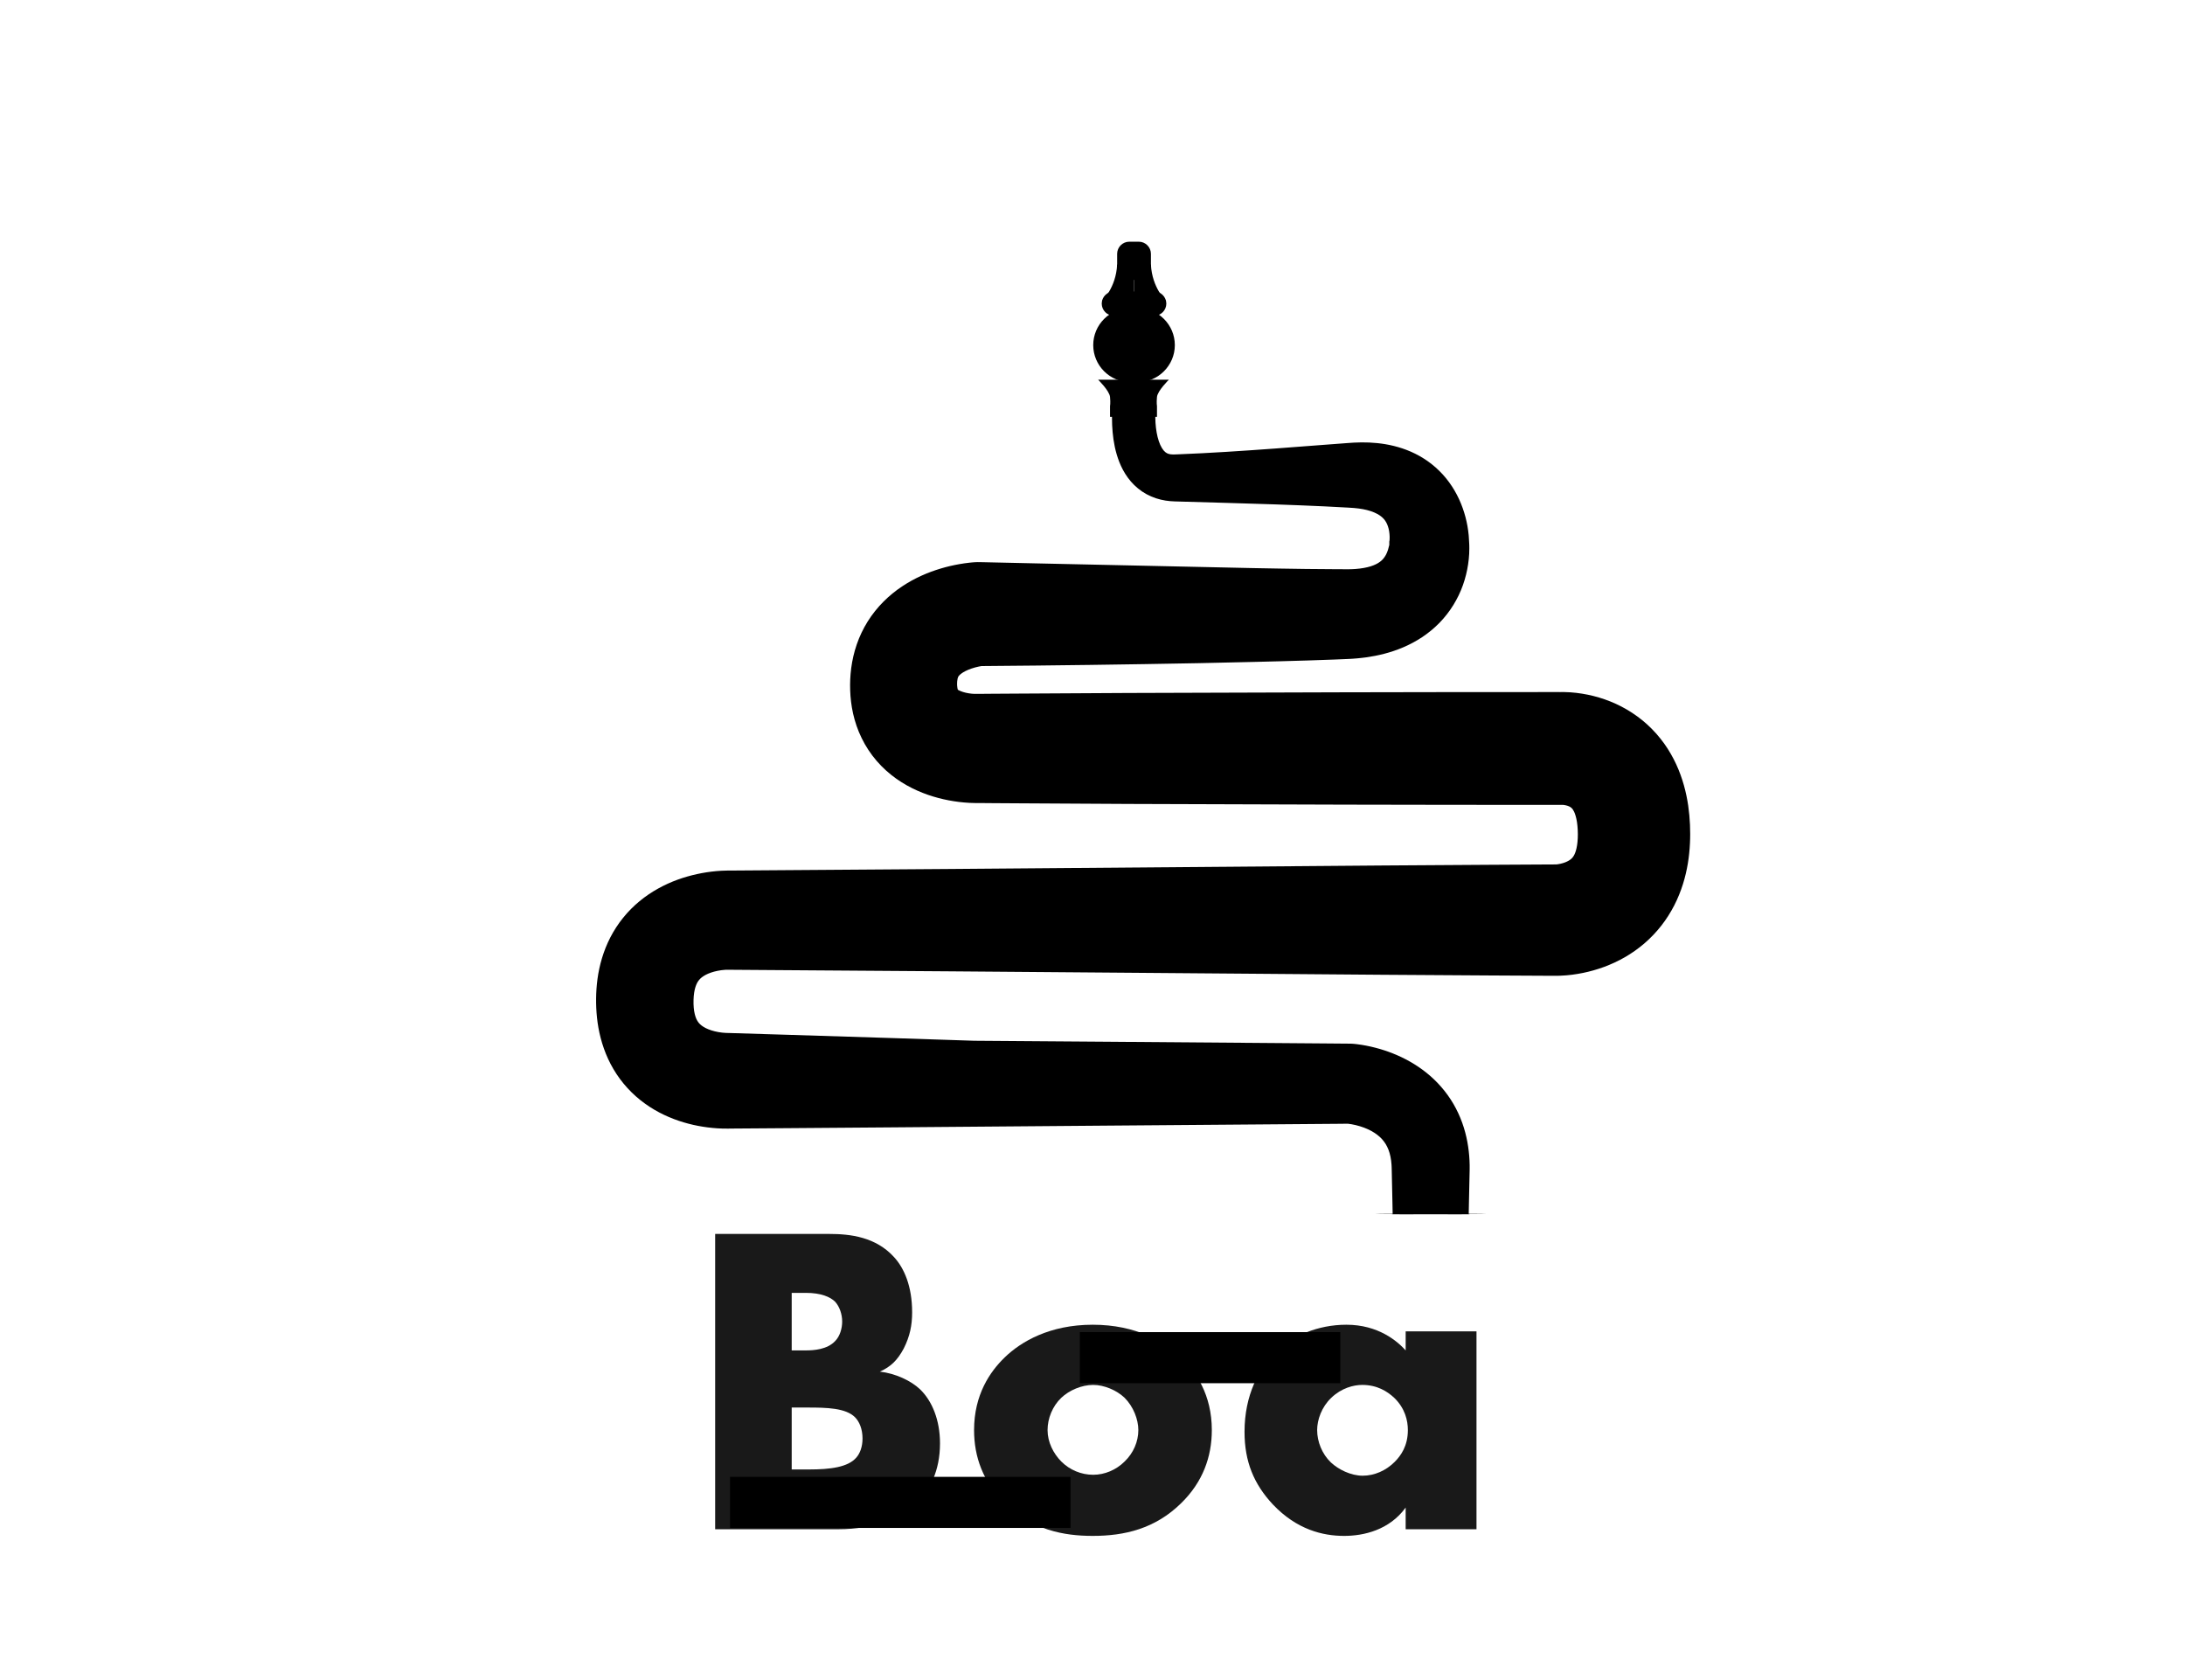
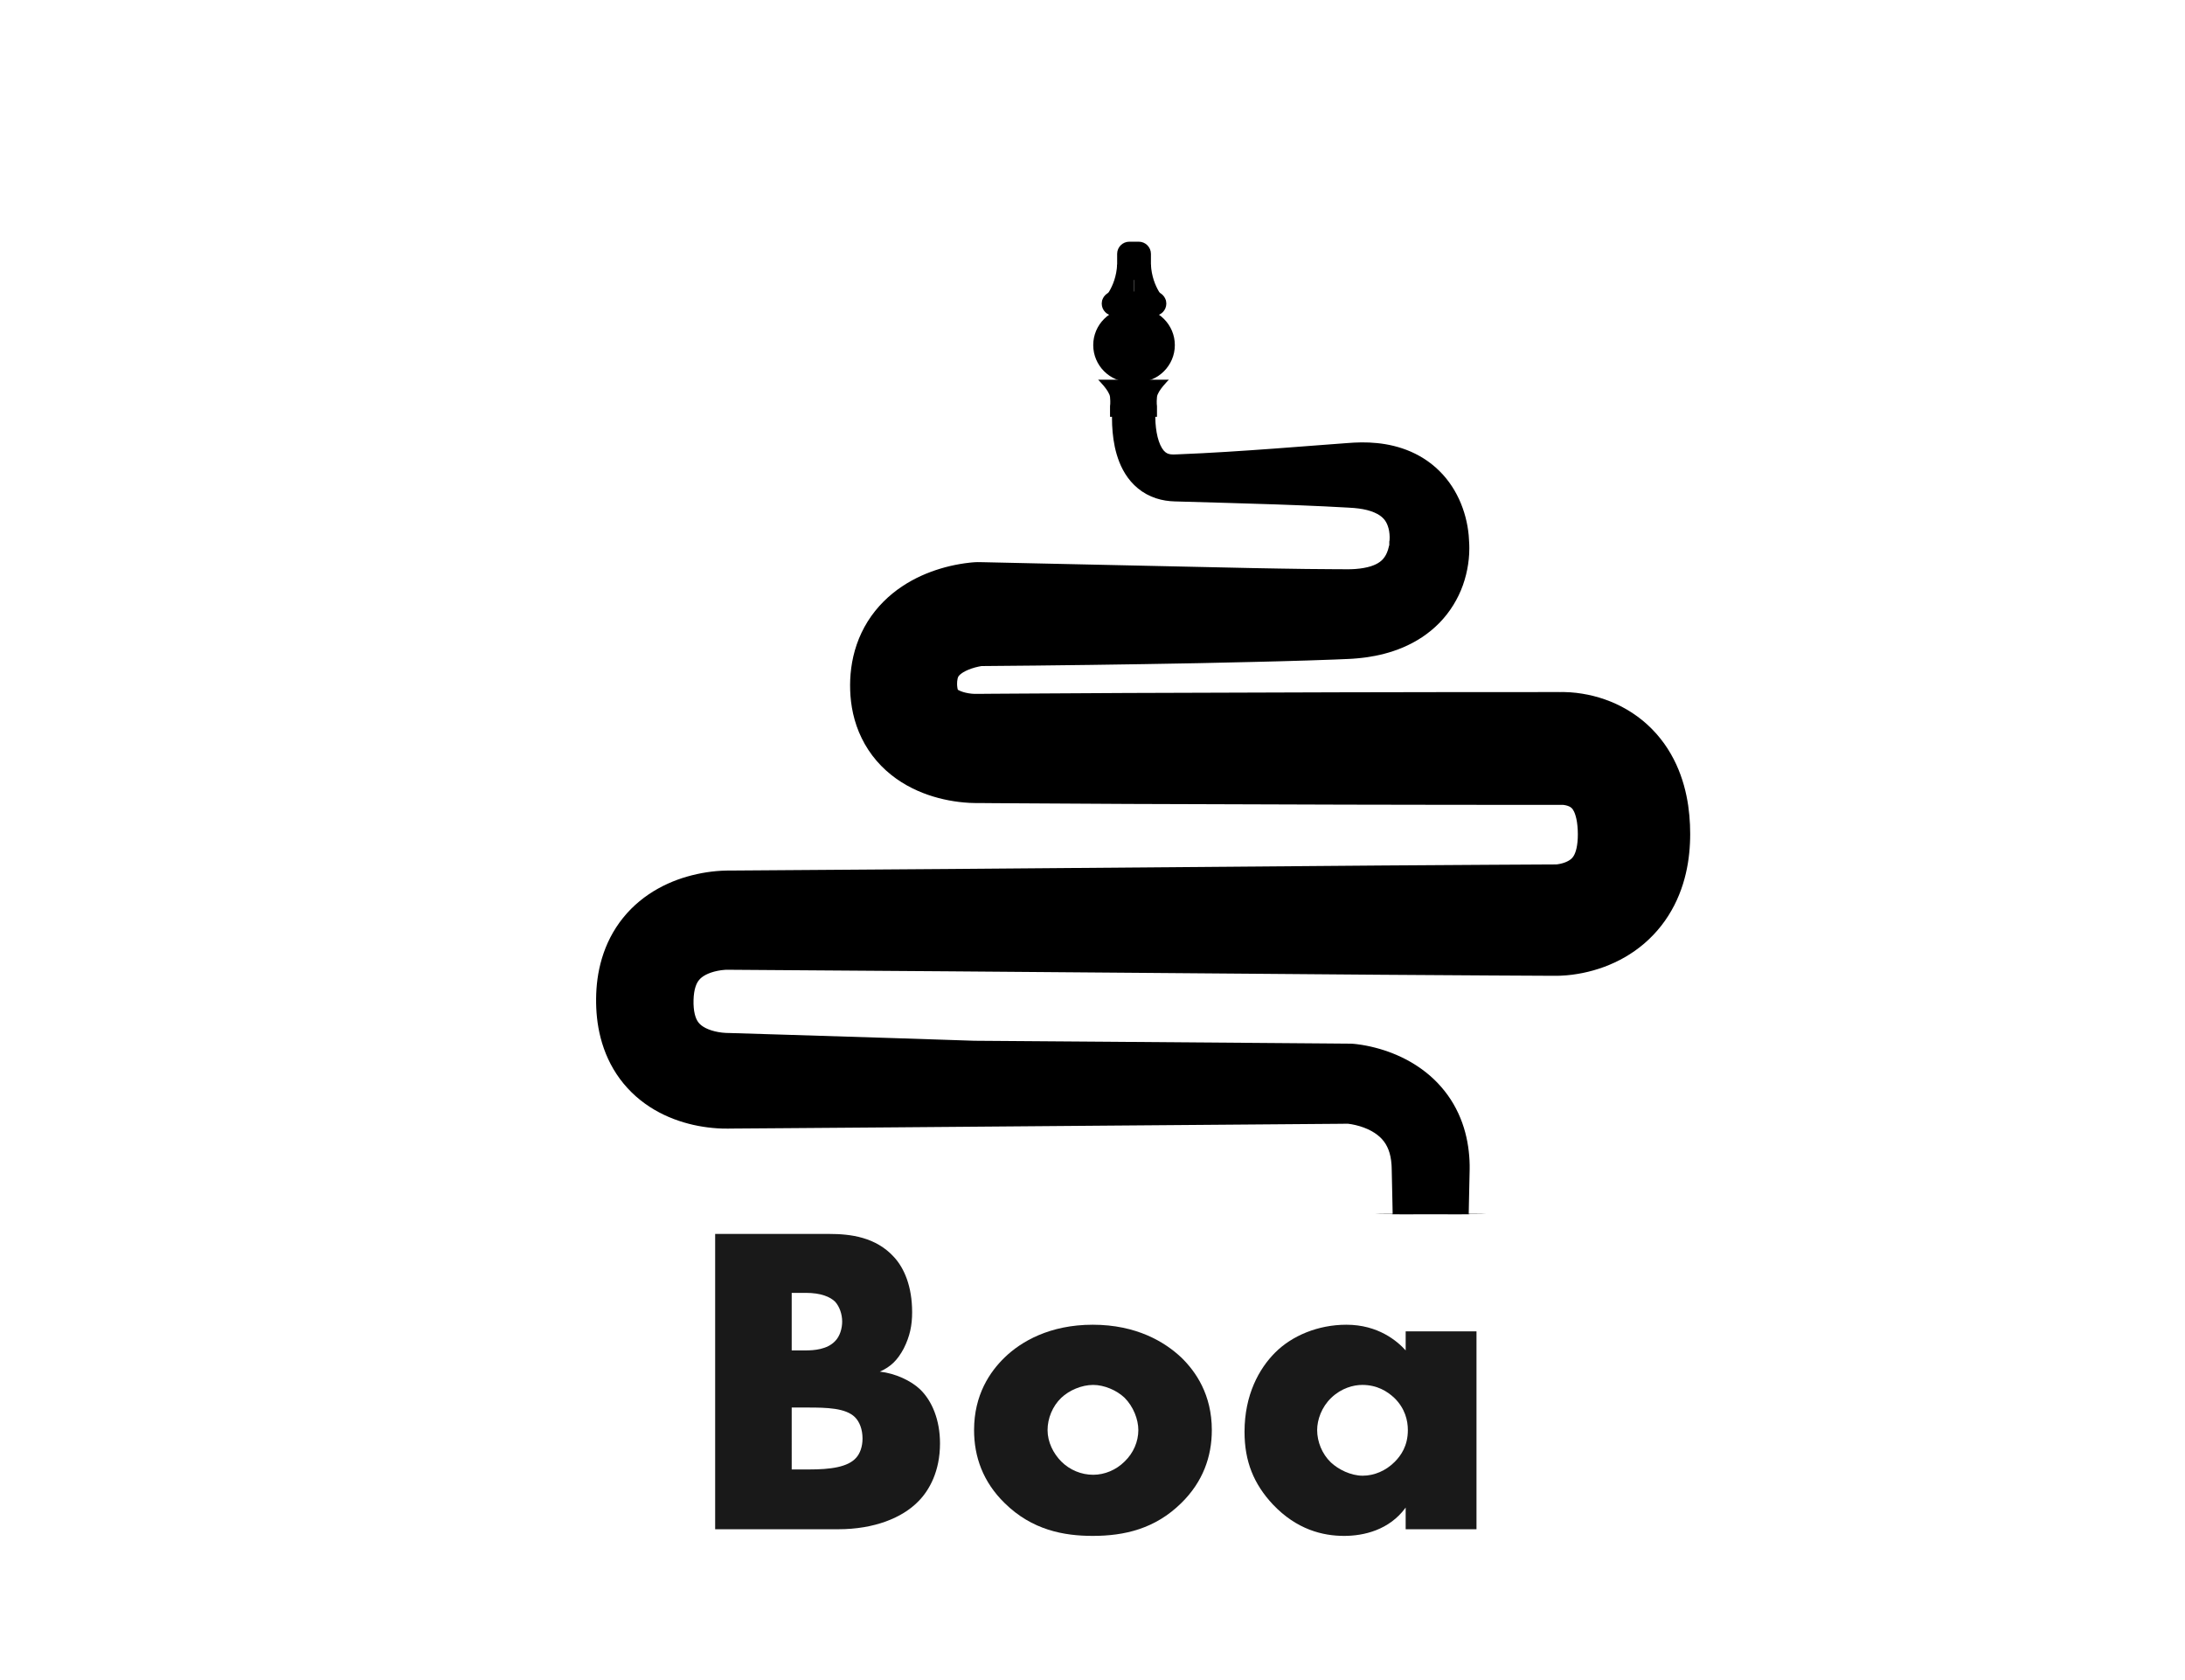
<svg xmlns="http://www.w3.org/2000/svg" xmlns:xlink="http://www.w3.org/1999/xlink" width="513.371pt" height="394.551pt" viewBox="0 0 513.371 394.551" version="1.2" id="svg169">
  <defs id="defs40">
    <g id="g38">
      <symbol overflow="visible" id="glyph0-0" style="overflow:visible">
        <path style="stroke:none" d="" id="path2" />
      </symbol>
      <symbol overflow="visible" id="glyph0-1" style="overflow:visible">
        <path style="stroke:none" d="M 22.047,0 27.969,-39.938 43.984,0 h 7.188 L 67.906,-39.938 73.016,0 H 91 L 80.594,-69.375 H 62.609 l -14.875,37.031 L 33.703,-69.375 H 15.906 L 4.156,0 Z m 0,0" id="path5" />
      </symbol>
      <symbol overflow="visible" id="glyph0-2" style="overflow:visible">
        <path style="stroke:none" d="m 41.703,-42.016 c -1.969,-2.188 -6.453,-6.031 -13.938,-6.031 -6.656,0 -12.797,2.594 -16.734,6.547 -3.75,3.75 -7.188,9.891 -7.188,18.625 0,6.969 2.188,12.266 6.656,17.047 5.625,5.938 11.75,7.391 16.75,7.391 4.578,0 10.609,-1.359 14.453,-6.656 V 0 H 58.344 V -46.484 H 41.703 Z m -10.188,8.109 c 3.531,0 5.922,1.562 7.484,3.016 2.594,2.5 3.219,5.406 3.219,7.594 0,3.75 -1.656,6.031 -3.109,7.484 -2.078,2.078 -4.797,3.234 -7.5,3.234 -2.797,0 -5.719,-1.469 -7.484,-3.125 -2.078,-1.984 -3.219,-4.891 -3.219,-7.594 0,-2.391 1.031,-5.406 3.328,-7.594 2.391,-2.281 5.203,-3.016 7.281,-3.016 z m 0,0" id="path8" />
      </symbol>
      <symbol overflow="visible" id="glyph0-3" style="overflow:visible">
        <path style="stroke:none" d="m 5.719,0 h 16.641 v -22.984 c 0,-2.906 0,-7.391 2.906,-10.188 1.359,-1.359 2.812,-1.672 4.578,-1.672 1.672,0 3.547,0.312 5,1.875 1.875,1.984 2.188,5.516 2.188,9.984 V 0 h 16.625 v -23.812 c 0,-2.297 0.219,-6.141 3.031,-8.844 1.453,-1.359 3.016,-1.875 4.875,-1.875 2.188,0 3.438,0.734 4.375,1.562 1.875,1.766 2.391,5.094 2.391,9.984 V 0 H 84.969 v -30.266 c 0,-3.219 -0.203,-8.734 -4.375,-12.797 -3.844,-3.734 -9.453,-4.25 -12.891,-4.25 -3.125,0 -6.344,0.406 -9.672,2.281 -2.078,1.141 -4.469,3.125 -6.344,6.453 C 50.547,-40.875 48.672,-43.469 45.234,-45.234 42.75,-46.594 39.625,-47.312 36.297,-47.312 c -4.578,0 -9.984,1.656 -13.938,6.438 v -5.609 H 5.719 Z m 0,0" id="path11" />
      </symbol>
      <symbol overflow="visible" id="glyph0-4" style="overflow:visible">
        <path style="stroke:none" d="M 5.719,-75.812 V 0 h 16.641 v -5.094 c 4.688,6.031 10.812,6.656 14.047,6.656 6.656,0 11.953,-2.188 16.328,-6.453 4.672,-4.578 7.484,-11.125 7.484,-18.516 0,-7.891 -3.328,-14.344 -7.594,-18.406 -4.578,-4.359 -10.719,-6.234 -16.438,-6.234 -6.344,0 -10.812,2.812 -13.828,6.031 V -75.812 Z m 26.828,63.234 c -2.703,0 -5.406,-1.25 -7.172,-2.812 -2.188,-1.984 -3.531,-5.094 -3.531,-7.906 0,-2.594 1.453,-5.719 3.109,-7.484 1.875,-1.984 4.484,-3.125 7.594,-3.125 3.547,0 5.938,1.562 7.391,3.016 1.875,1.875 3.219,4.781 3.219,7.906 0,2.391 -1.031,5.094 -3.219,7.281 -2.297,2.281 -5,3.125 -7.391,3.125 z m 0,0" id="path14" />
      </symbol>
      <symbol overflow="visible" id="glyph0-5" style="overflow:visible">
        <path style="stroke:none" d="m 36.188,0 c 8.531,0 15.078,-2.703 18.828,-6.547 2.594,-2.609 5.094,-7.078 5.094,-13.625 0,-5.516 -1.875,-9.984 -4.672,-12.688 -2.188,-2.078 -5.828,-3.75 -9.469,-4.172 2.594,-1.141 4.156,-2.703 5.609,-5.406 1.469,-2.906 1.984,-5.5 1.984,-8.516 0,-6.141 -1.875,-10.406 -4.266,-13 -4.266,-4.688 -10.188,-5.422 -15.188,-5.422 H 7.281 V 0 Z M 25.266,-55.531 h 3.328 c 3.547,0 5.719,0.938 6.875,2.078 1.031,1.141 1.656,2.906 1.656,4.672 0,1.562 -0.516,3.438 -1.656,4.578 -1.875,1.984 -5,2.188 -6.875,2.188 h -3.328 z m 0,26.938 h 3.75 c 4.469,0 8.938,0.094 11.125,2.281 1.047,1.047 1.766,2.812 1.766,5 0,1.969 -0.625,3.531 -1.453,4.469 -1.969,2.281 -6.141,2.797 -11.125,2.797 h -4.062 z m 0,0" id="path17" />
      </symbol>
      <symbol overflow="visible" id="glyph0-6" style="overflow:visible">
        <path style="stroke:none" d="m 31.828,-33.906 c 2.594,0 5.516,1.25 7.375,3.016 2.078,2.078 3.234,5.094 3.234,7.594 0,2.703 -1.156,5.406 -3.234,7.391 -1.969,1.969 -4.672,3.109 -7.375,3.109 -2.812,0 -5.516,-1.141 -7.484,-3.109 -1.875,-1.875 -3.234,-4.578 -3.234,-7.391 0,-2.703 1.141,-5.609 3.234,-7.594 1.859,-1.766 4.781,-3.016 7.484,-3.016 z m 27.875,10.609 c 0,-8.312 -3.75,-13.734 -7.188,-17.062 -3.844,-3.625 -10.5,-7.688 -20.797,-7.688 -10.094,0 -16.844,3.953 -20.688,7.688 -3.438,3.328 -7.188,8.75 -7.188,17.062 0,6.234 2.078,12.172 7.188,17.156 6.438,6.344 13.922,7.703 20.688,7.703 7.484,0 14.672,-1.672 20.797,-7.703 5.094,-4.984 7.188,-10.922 7.188,-17.156 z m 0,0" id="path20" />
      </symbol>
      <symbol overflow="visible" id="glyph0-7" style="overflow:visible">
        <path style="stroke:none" d="m 71.453,-11.031 c 2.906,-2.906 4.781,-5.812 6.344,-9.453 2.078,-4.891 2.797,-9.156 2.797,-13.938 0,-11.344 -4.781,-20.391 -10.703,-26.109 -7.281,-6.969 -17.688,-10.391 -27.562,-10.391 -10.609,0 -20.484,3.734 -27.453,10.5 -6.562,6.344 -10.719,15.703 -10.719,25.484 0,8.516 3.125,17.984 9.781,25.062 5.406,5.812 14.453,11.438 28.906,11.438 6.453,0 12.062,-1.141 18.203,-4.469 L 66.875,3.75 83.406,1.25 Z m -34.641,-16.625 11.031,11.016 c -1.672,0.422 -3.438,0.734 -5.625,0.734 -5.406,0 -10.703,-2.078 -14.031,-5.312 -2.922,-2.812 -5.203,-7.281 -5.203,-12.578 0,-5.094 2.078,-10.297 5.609,-13.938 3.641,-3.75 8.75,-5.719 13.734,-5.719 4.469,0 10.094,1.969 13.828,5.719 3.438,3.438 5.625,8.625 5.625,12.891 0,3.328 -1.047,7.078 -3.234,10.203 l -4.781,-5.203 z m 0,0" id="path23" />
      </symbol>
      <symbol overflow="visible" id="glyph0-8" style="overflow:visible">
        <path style="stroke:none" d="m 5.719,-46.484 v 29.016 c 0,4.469 0.828,8.625 4.375,12.375 5.5,5.922 14.031,6.656 21,6.656 6.344,0 14.359,-0.625 20.078,-6.547 4.156,-4.266 4.469,-8.531 4.469,-12.484 V -46.484 H 39 v 26 c 0,2.078 -0.312,4.469 -2.391,6.547 -1.875,1.766 -3.844,1.984 -5.922,1.984 -1.984,0 -4.172,-0.312 -5.828,-1.781 -2.188,-1.969 -2.5,-4.875 -2.5,-6.75 v -26 z m 0,0" id="path26" />
      </symbol>
      <symbol overflow="visible" id="glyph0-9" style="overflow:visible">
        <path style="stroke:none" d="m 55.016,-21.938 c 0,-5.203 -0.828,-13.312 -7.391,-19.562 -5.5,-5.203 -12.469,-6.344 -17.875,-6.344 -9.156,0 -15.188,3.016 -19.031,6.766 C 6.656,-37.125 3.75,-30.891 3.75,-23.094 c 0,8.844 3.844,14.562 6.859,17.578 5.719,5.719 13.109,7.078 19.234,7.078 10.094,0 15.5,-3.125 18.938,-6.453 3.422,-3.328 4.875,-6.969 5.609,-9.562 h -15.906 c -0.734,1.453 -1.875,2.5 -2.922,3.109 -2.078,1.156 -4.984,1.25 -5.406,1.25 -3.734,0 -5.812,-1.25 -6.859,-2.281 -1.984,-1.984 -2.906,-5.312 -2.906,-7.797 h 34.625 z M 20.906,-29.75 c 0.312,-2.078 1.344,-3.734 2.5,-4.984 1.766,-1.766 3.953,-2.5 6.75,-2.5 1.672,0 4.688,0.312 6.875,2.5 1.234,1.25 2.281,3.219 2.703,4.984 z m 0,0" id="path29" />
      </symbol>
      <symbol overflow="visible" id="glyph0-10" style="overflow:visible">
        <path style="stroke:none" d="m 33.594,-32.859 v -13.625 H 24.125 V -61.781 H 7.484 v 15.297 H 2.188 v 13.625 H 7.484 V 0 H 24.125 v -32.859 z m 0,0" id="path32" />
      </symbol>
      <symbol overflow="visible" id="glyph0-11" style="overflow:visible">
        <path style="stroke:none" d="M 51.688,-46.484 H 5.297 v 13.625 H 24.031 L 2.078,0 H 49.406 V -13.625 H 29.953 Z m 0,0" id="path35" />
      </symbol>
    </g>
  </defs>
  <g id="surface547" transform="translate(-1378.293,-1015.742)">
    <g style="fill:#191919;fill-opacity:1" id="g64">
      <use xlink:href="#glyph0-5" x="1539.039" y="1375.005" id="use58" width="100%" height="100%" />
      <use xlink:href="#glyph0-6" x="1603.311" y="1375.005" id="use60" width="100%" height="100%" />
      <use xlink:href="#glyph0-2" x="1666.855" y="1375.005" id="use62" width="100%" height="100%" />
    </g>
-     <path style="fill:none;stroke:#000000;stroke-width:12;stroke-linecap:butt;stroke-linejoin:miter;stroke-miterlimit:10;stroke-opacity:1" d="M 0.002,3.875e-4 H 80.005" transform="matrix(1,0,0,-1,1549.811,1368.696)" id="path66" />
-     <path style="fill:none;stroke:#000000;stroke-width:12;stroke-linecap:butt;stroke-linejoin:miter;stroke-miterlimit:10;stroke-opacity:1" d="M -5.0625e-4,8.875e-4 H 61.21" transform="matrix(1,0,0,-1,1631.997,1334.696)" id="path68" />
    <path style="fill:#000000;fill-opacity:1;fill-rule:nonzero;stroke:none" d="m 1649.824,1111.613 -0.02,0.199 -0.019,0.273 -0.031,0.582 c -0.016,0.395 -0.023,0.797 -0.016,1.195 0.012,0.801 0.055,1.594 0.148,2.363 0.09,0.766 0.223,1.504 0.391,2.195 0.172,0.684 0.387,1.316 0.633,1.859 0.246,0.539 0.523,0.98 0.793,1.301 0.274,0.316 0.523,0.508 0.77,0.637 0.25,0.125 0.508,0.211 0.871,0.258 0.188,0.023 0.383,0.043 0.617,0.039 0.109,0 0.238,-0.012 0.359,-0.012 l 0.695,-0.023 c 7.516,-0.293 15.125,-0.801 22.723,-1.355 l 11.438,-0.867 5.781,-0.434 1.465,-0.098 c 0.566,-0.027 1.172,-0.051 1.77,-0.055 1.203,-0.01 2.438,0.043 3.703,0.172 2.527,0.258 5.223,0.852 7.918,2.027 1.344,0.594 2.68,1.332 3.945,2.227 0.633,0.449 1.246,0.938 1.84,1.457 0.586,0.523 1.152,1.078 1.684,1.66 2.133,2.344 3.688,5.106 4.672,7.891 0.5,1.395 0.867,2.801 1.121,4.226 0.125,0.715 0.223,1.43 0.293,2.172 0.031,0.371 0.059,0.75 0.074,1.148 0.01,0.199 0.016,0.402 0.02,0.621 v 0.352 0.203 l -0.01,0.121 -0.012,0.215 0.012,-1.328 0.035,0.613 0.016,0.395 c 0,0.246 0.01,0.48 0.01,0.703 0,0.449 -0.012,0.879 -0.031,1.301 -0.043,0.844 -0.133,1.66 -0.254,2.48 -0.246,1.633 -0.641,3.254 -1.211,4.859 -1.129,3.211 -3.043,6.352 -5.547,8.91 -1.254,1.273 -2.633,2.398 -4.07,3.352 -1.438,0.949 -2.93,1.734 -4.418,2.371 -2.984,1.27 -5.938,1.969 -8.75,2.359 -0.352,0.051 -0.703,0.094 -1.051,0.129 -0.348,0.043 -0.695,0.078 -1.039,0.105 -0.34,0.027 -0.688,0.062 -1.027,0.082 l -0.996,0.055 -3.254,0.137 c -2.168,0.09 -4.289,0.148 -6.438,0.223 l -6.391,0.184 -6.379,0.16 -12.734,0.285 -12.723,0.223 c -8.48,0.137 -16.957,0.254 -25.434,0.34 l -12.719,0.117 h -0.469 c 0.211,-0.012 -0.613,0.023 0.457,-0.027 0.039,0 0.043,0 0.031,0 l -0.105,0.016 c -0.199,0.031 -0.48,0.082 -0.754,0.141 -0.555,0.117 -1.125,0.277 -1.648,0.453 -1.051,0.355 -1.906,0.805 -2.41,1.191 -0.258,0.188 -0.426,0.359 -0.543,0.492 -0.113,0.137 -0.168,0.234 -0.207,0.328 -0.039,0.094 -0.074,0.18 -0.109,0.328 -0.039,0.141 -0.074,0.352 -0.102,0.641 -0.016,0.144 -0.016,0.316 -0.023,0.496 v 0.297 c 0.012,0.098 0.01,0.207 0.016,0.301 0.031,0.379 0.086,0.656 0.133,0.824 0.059,0.16 0.09,0.223 0.102,0.211 0.01,0 -0.012,-0.062 -0.024,-0.086 -0.01,-0.027 0,-0.016 0.105,0.039 0.098,0.059 0.281,0.16 0.566,0.27 0.551,0.231 1.508,0.48 2.519,0.578 0.246,0.023 0.5,0.039 0.703,0.043 0.094,0 0.199,0 0.195,0 0.027,0 -0.078,0 -0.023,0 h 0.203 0.395 l 3.172,-0.027 6.34,-0.039 25.371,-0.144 50.734,-0.16 c 16.91,-0.043 33.824,-0.059 50.738,-0.055 h 0.199 c -0.02,0 0.316,0 0.012,0.01 0.305,-0.012 0.445,-0.012 0.621,-0.016 h 0.453 c 0.562,0.01 1.055,0.031 1.539,0.062 0.965,0.066 1.871,0.176 2.777,0.32 1.801,0.289 3.574,0.731 5.34,1.348 3.516,1.219 7.023,3.211 9.984,5.914 0.734,0.672 1.438,1.383 2.098,2.125 0.656,0.746 1.273,1.516 1.844,2.305 1.137,1.586 2.078,3.246 2.848,4.906 1.527,3.328 2.363,6.621 2.816,9.703 0.223,1.543 0.355,3.043 0.418,4.5 0.035,0.731 0.043,1.445 0.047,2.16 0,0.734 -0.016,1.473 -0.055,2.227 -0.148,3.012 -0.602,6.227 -1.645,9.547 -0.523,1.66 -1.188,3.336 -2.035,4.988 -0.852,1.648 -1.859,3.269 -3.051,4.781 -1.18,1.516 -2.527,2.918 -3.977,4.168 -1.449,1.246 -3.004,2.332 -4.598,3.25 -1.594,0.918 -3.231,1.664 -4.871,2.273 -1.645,0.606 -3.289,1.067 -4.957,1.41 -0.832,0.168 -1.668,0.309 -2.531,0.422 -0.43,0.055 -0.867,0.102 -1.32,0.141 -0.457,0.039 -0.922,0.07 -1.465,0.09 l -0.457,0.012 h -0.496 -0.398 -0.793 -1.59 l -12.703,-0.067 -25.414,-0.164 -101.637,-0.809 -50.82,-0.359 -1.379,-0.012 c -0.019,0 -0.137,0 -0.246,0 l -0.383,0.023 c -0.547,0.039 -1.141,0.117 -1.695,0.231 -1.117,0.223 -2.098,0.574 -2.801,0.949 -0.715,0.383 -1.16,0.75 -1.5,1.149 -0.176,0.199 -0.324,0.422 -0.476,0.684 -0.144,0.266 -0.281,0.586 -0.41,0.973 -0.25,0.766 -0.43,1.828 -0.461,3.094 -0.039,1.297 0.074,2.453 0.281,3.293 0.207,0.856 0.465,1.402 0.758,1.824 0.297,0.422 0.656,0.793 1.301,1.195 0.633,0.395 1.555,0.785 2.656,1.051 0.547,0.137 1.137,0.238 1.719,0.305 0.289,0.031 0.578,0.055 0.82,0.066 l 0.254,0.01 c 0.242,-0.01 0.523,0.012 0.785,0.019 l 12.758,0.391 25.504,0.797 12.75,0.418 6.375,0.211 6.363,0.047 25.457,0.188 50.906,0.398 3.184,0.027 1.59,0.012 0.797,0.01 c 0.176,0 -0.117,-0.012 0.445,0.012 0.375,0.023 0.352,0.027 0.519,0.039 l 0.641,0.07 c 0.797,0.098 1.512,0.215 2.23,0.355 0.715,0.141 1.414,0.297 2.109,0.48 1.391,0.359 2.762,0.801 4.121,1.344 2.715,1.078 5.41,2.559 7.891,4.547 2.477,1.977 4.695,4.504 6.34,7.336 0.82,1.414 1.504,2.894 2.043,4.391 0.539,1.496 0.934,3.004 1.211,4.492 0.277,1.492 0.438,2.961 0.508,4.394 0.012,0.355 0.035,0.715 0.035,1.066 v 0.527 c 0,0.176 0,0.371 0,0.484 l -0.035,1.59 -0.137,6.348 -0.031,1.586 -0.016,0.797 v 0.195 c 3.879,0.133 -33.832,-0.074 -17.863,-0.098 l 0.01,-0.398 0.066,-3.172 h 17.707 l 0.066,3.172 0.012,0.398 c 15.965,0.023 -21.746,0.231 -17.863,0.098 l -0.01,-0.195 -0.016,-0.797 -0.031,-1.586 -0.137,-6.348 -0.035,-1.59 -0.016,-0.574 c 0,-0.176 -0.019,-0.344 -0.027,-0.516 -0.043,-0.68 -0.129,-1.316 -0.25,-1.906 -0.242,-1.188 -0.633,-2.148 -1.129,-2.965 -0.508,-0.816 -1.129,-1.52 -1.977,-2.164 -0.836,-0.644 -1.895,-1.23 -3.121,-1.688 -0.609,-0.23 -1.262,-0.426 -1.922,-0.586 -0.328,-0.082 -0.664,-0.148 -0.988,-0.207 -0.324,-0.055 -0.652,-0.102 -0.906,-0.129 l -0.148,-0.012 c 0.035,0 -0.117,0 0.121,0.012 0.434,0.02 0.01,0 0.051,0.012 h -0.793 l -1.582,0.016 -3.168,0.024 -50.676,0.398 -50.637,0.41 -25.285,0.192 -12.637,0.09 c -0.27,0 -0.516,0 -0.801,0.012 -0.516,0.01 -0.918,0 -1.332,-0.01 -0.816,-0.023 -1.586,-0.074 -2.348,-0.148 -1.527,-0.145 -3.027,-0.383 -4.543,-0.723 -3.02,-0.688 -6.113,-1.789 -9.125,-3.551 -1.5,-0.883 -2.969,-1.93 -4.34,-3.144 -1.371,-1.215 -2.644,-2.594 -3.746,-4.086 -1.098,-1.492 -2.043,-3.09 -2.789,-4.719 -0.75,-1.629 -1.324,-3.285 -1.746,-4.91 -0.422,-1.625 -0.699,-3.223 -0.863,-4.774 -0.164,-1.555 -0.223,-3.043 -0.207,-4.519 0.031,-2.961 0.387,-6.144 1.371,-9.426 0.492,-1.641 1.141,-3.293 1.969,-4.906 0.836,-1.609 1.84,-3.172 3.008,-4.613 2.324,-2.895 5.246,-5.223 8.238,-6.875 3.004,-1.668 6.07,-2.719 9.086,-3.383 1.516,-0.332 3.02,-0.566 4.582,-0.707 0.391,-0.035 0.789,-0.066 1.199,-0.086 0.414,-0.023 0.832,-0.039 1.34,-0.043 l 1.793,-0.01 50.77,-0.363 101.531,-0.82 25.379,-0.164 12.691,-0.07 2.617,-0.012 c -0.016,0 0.047,0 0.117,-0.012 l 0.258,-0.031 c 0.188,-0.027 0.391,-0.062 0.594,-0.109 0.406,-0.086 0.801,-0.207 1.145,-0.34 0.34,-0.133 0.633,-0.277 0.867,-0.418 0.48,-0.293 0.73,-0.539 0.961,-0.848 0.227,-0.309 0.465,-0.734 0.684,-1.465 0.215,-0.723 0.391,-1.73 0.441,-2.945 0.016,-0.301 0.016,-0.617 0.02,-0.945 -0.01,-0.344 -0.012,-0.688 -0.027,-1.016 -0.035,-0.652 -0.094,-1.266 -0.176,-1.812 -0.168,-1.105 -0.438,-1.941 -0.684,-2.461 -0.258,-0.516 -0.434,-0.727 -0.606,-0.879 -0.176,-0.148 -0.406,-0.316 -0.887,-0.484 -0.231,-0.078 -0.523,-0.152 -0.809,-0.195 -0.141,-0.024 -0.285,-0.039 -0.375,-0.043 -0.043,0 -0.082,0 -0.047,0 h 0.055 0.227 c -0.438,0.012 -0.234,0 -0.387,0.01 h -0.195 c -16.949,0 -33.898,-0.012 -50.848,-0.055 l -50.852,-0.164 -25.422,-0.145 -6.359,-0.039 -3.176,-0.027 h -0.398 -0.617 c -0.531,0 -0.953,-0.02 -1.387,-0.043 -0.856,-0.047 -1.656,-0.121 -2.461,-0.219 -1.601,-0.199 -3.188,-0.496 -4.805,-0.922 -1.613,-0.426 -3.254,-0.977 -4.914,-1.715 -1.656,-0.731 -3.336,-1.652 -4.973,-2.812 -1.629,-1.152 -3.215,-2.562 -4.613,-4.18 -1.398,-1.621 -2.609,-3.453 -3.531,-5.359 -0.938,-1.902 -1.586,-3.859 -2.016,-5.758 -0.422,-1.895 -0.625,-3.727 -0.684,-5.461 -0.02,-0.438 -0.016,-0.859 -0.02,-1.285 0,-0.434 0.016,-0.863 0.031,-1.293 0.043,-0.875 0.113,-1.762 0.234,-2.668 0.242,-1.809 0.652,-3.676 1.297,-5.539 0.637,-1.859 1.512,-3.699 2.578,-5.41 1.07,-1.707 2.336,-3.281 3.707,-4.652 1.371,-1.375 2.844,-2.559 4.336,-3.555 3,-2 6.051,-3.297 9.035,-4.199 1.5,-0.453 2.988,-0.801 4.512,-1.066 0.769,-0.133 1.535,-0.242 2.383,-0.336 l 0.684,-0.066 0.43,-0.031 c 1.199,-0.062 0.508,-0.016 0.856,-0.027 l 1.117,0.016 12.676,0.281 50.691,1.102 6.32,0.113 6.305,0.094 c 2.086,0.016 4.199,0.047 6.262,0.051 l 3.098,0.016 h 0.586 c 0.191,0 0.371,-0.01 0.555,-0.01 0.188,0 0.367,-0.012 0.547,-0.023 0.18,-0.01 0.355,-0.016 0.527,-0.031 1.391,-0.102 2.602,-0.332 3.555,-0.629 0.953,-0.309 1.629,-0.652 2.16,-1.047 0.535,-0.387 0.981,-0.875 1.391,-1.609 0.199,-0.363 0.375,-0.789 0.516,-1.238 0.07,-0.223 0.125,-0.453 0.176,-0.664 l 0.062,-0.281 c 0.01,-0.043 0.016,-0.074 0.024,-0.094 0,0 0.01,-0.01 0.012,0 0,0.051 0,-0.059 0.02,0.215 l 0.01,-1.328 v 0.125 0.031 c 0,0.02 0,0.02 0,0.027 0,0 0,0 0.012,-0.01 0,-0.016 0.012,-0.051 0.02,-0.09 0.012,-0.078 0.023,-0.176 0.031,-0.281 0.016,-0.207 0.02,-0.438 0.016,-0.668 -0.01,-0.461 -0.051,-0.922 -0.121,-1.34 -0.148,-0.848 -0.387,-1.527 -0.707,-2.102 -0.324,-0.574 -0.766,-1.094 -1.496,-1.598 -0.731,-0.496 -1.742,-0.945 -2.977,-1.258 -0.617,-0.156 -1.281,-0.281 -1.98,-0.371 -0.351,-0.051 -0.699,-0.082 -1.086,-0.117 l -1.387,-0.09 c -1.863,-0.105 -3.75,-0.211 -5.641,-0.297 -3.789,-0.176 -7.598,-0.324 -11.406,-0.457 l -11.449,-0.355 -11.508,-0.328 -0.731,-0.02 c -0.359,-0.016 -0.703,-0.023 -1.07,-0.062 -0.719,-0.059 -1.465,-0.18 -2.211,-0.355 -1.496,-0.352 -3.031,-0.992 -4.379,-1.902 -1.348,-0.91 -2.492,-2.055 -3.363,-3.258 -0.875,-1.203 -1.516,-2.445 -2,-3.664 -0.957,-2.442 -1.367,-4.774 -1.578,-7.024 -0.098,-1.129 -0.152,-2.238 -0.148,-3.34 0,-0.555 0.012,-1.105 0.035,-1.66 0.012,-0.281 0.027,-0.559 0.047,-0.844 l 0.031,-0.438 0.02,-0.227 0.027,-0.289 z m 0,0" id="path150" />
    <path style="fill:#000000;fill-opacity:1;fill-rule:nonzero;stroke:none" d="m 1649.469,1089.926 h -9.465 c -1.57,0 -2.856,-1.285 -2.856,-2.856 0,-1.57 1.285,-2.852 2.856,-2.852 h 9.465 c 1.57,0 2.855,1.281 2.855,2.852 0,1.57 -1.285,2.856 -2.855,2.856" id="path152" />
    <path style="fill:#000000;fill-opacity:1;fill-rule:nonzero;stroke:none" d="m 1645.852,1081.512 h -2.227 c -1.57,0 -2.856,-1.285 -2.856,-2.855 v -3.281 c 0,-1.57 1.285,-2.852 2.856,-2.852 h 2.227 c 1.57,0 2.855,1.281 2.855,2.852 v 3.281 c 0,1.57 -1.285,2.855 -2.855,2.855" id="path154" />
    <path style="fill:#000000;fill-opacity:1;fill-rule:nonzero;stroke:none" d="m 1645.625,1105.52 h -1.777 c -4.785,0 -8.699,-3.918 -8.699,-8.703 0,-4.785 3.914,-8.703 8.699,-8.703 h 1.777 c 4.785,0 8.699,3.918 8.699,8.703 0,4.785 -3.914,8.703 -8.699,8.703" id="path156" />
    <path style="fill:#000000;fill-opacity:1;fill-rule:nonzero;stroke:none" d="m 1637.234,1086.395 c 0,0 3.258,-2.965 3.535,-8.512 h 3.969 v 9.188 z m 0,0" id="path158" />
    <path style="fill:#000000;fill-opacity:1;fill-rule:nonzero;stroke:none" d="m 1652.238,1086.395 c 0,0 -3.254,-2.965 -3.535,-8.512 h -3.965 v 9.188 z m 0,0" id="path160" />
    <path style="fill:#000000;fill-opacity:1;fill-rule:nonzero;stroke:none" d="m 1636.305,1104.949 c 0,0 2.656,2.586 2.793,4.051 0.141,1.461 0,2.156 0,2.156 v 2.508 h 5.641 v -8.715 z m 0,0" id="path162" />
    <path style="fill:#000000;fill-opacity:1;fill-rule:nonzero;stroke:none" d="m 1652.922,1104.949 c 0,0 -2.656,2.586 -2.793,4.051 -0.141,1.461 0,2.156 0,2.156 v 2.508 h -5.641 v -8.715 z m 0,0" id="path164" />
  </g>
</svg>
